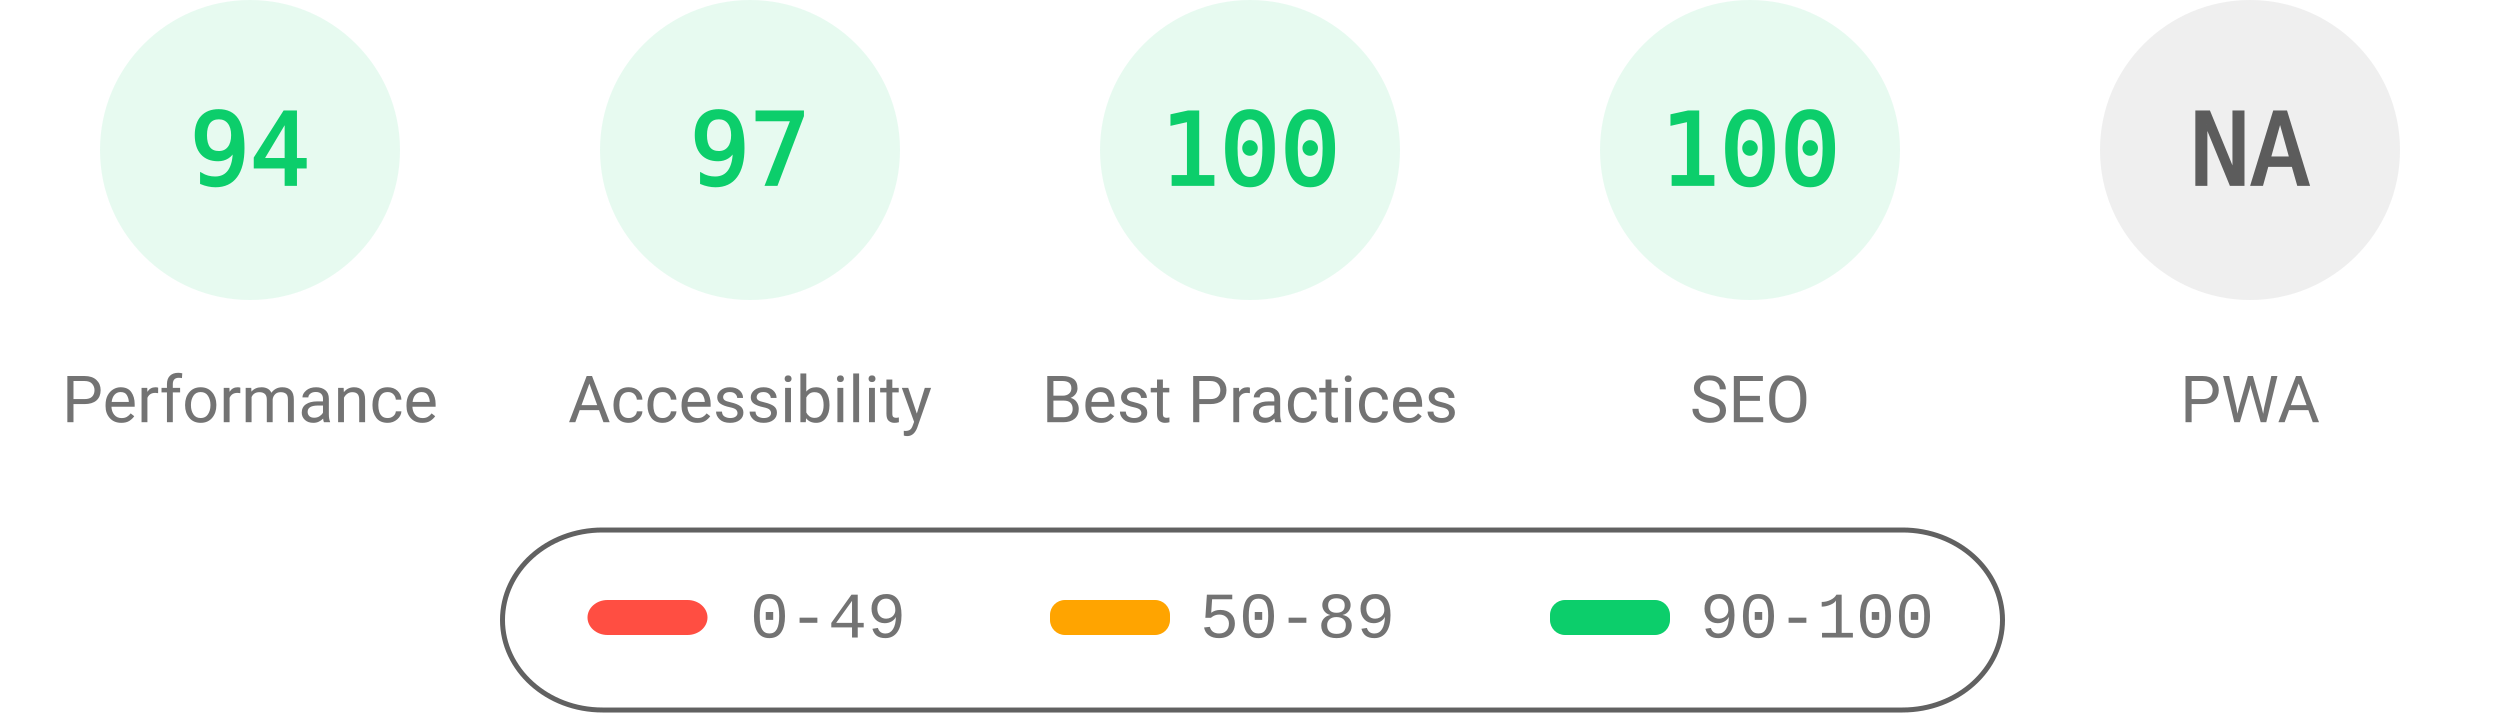
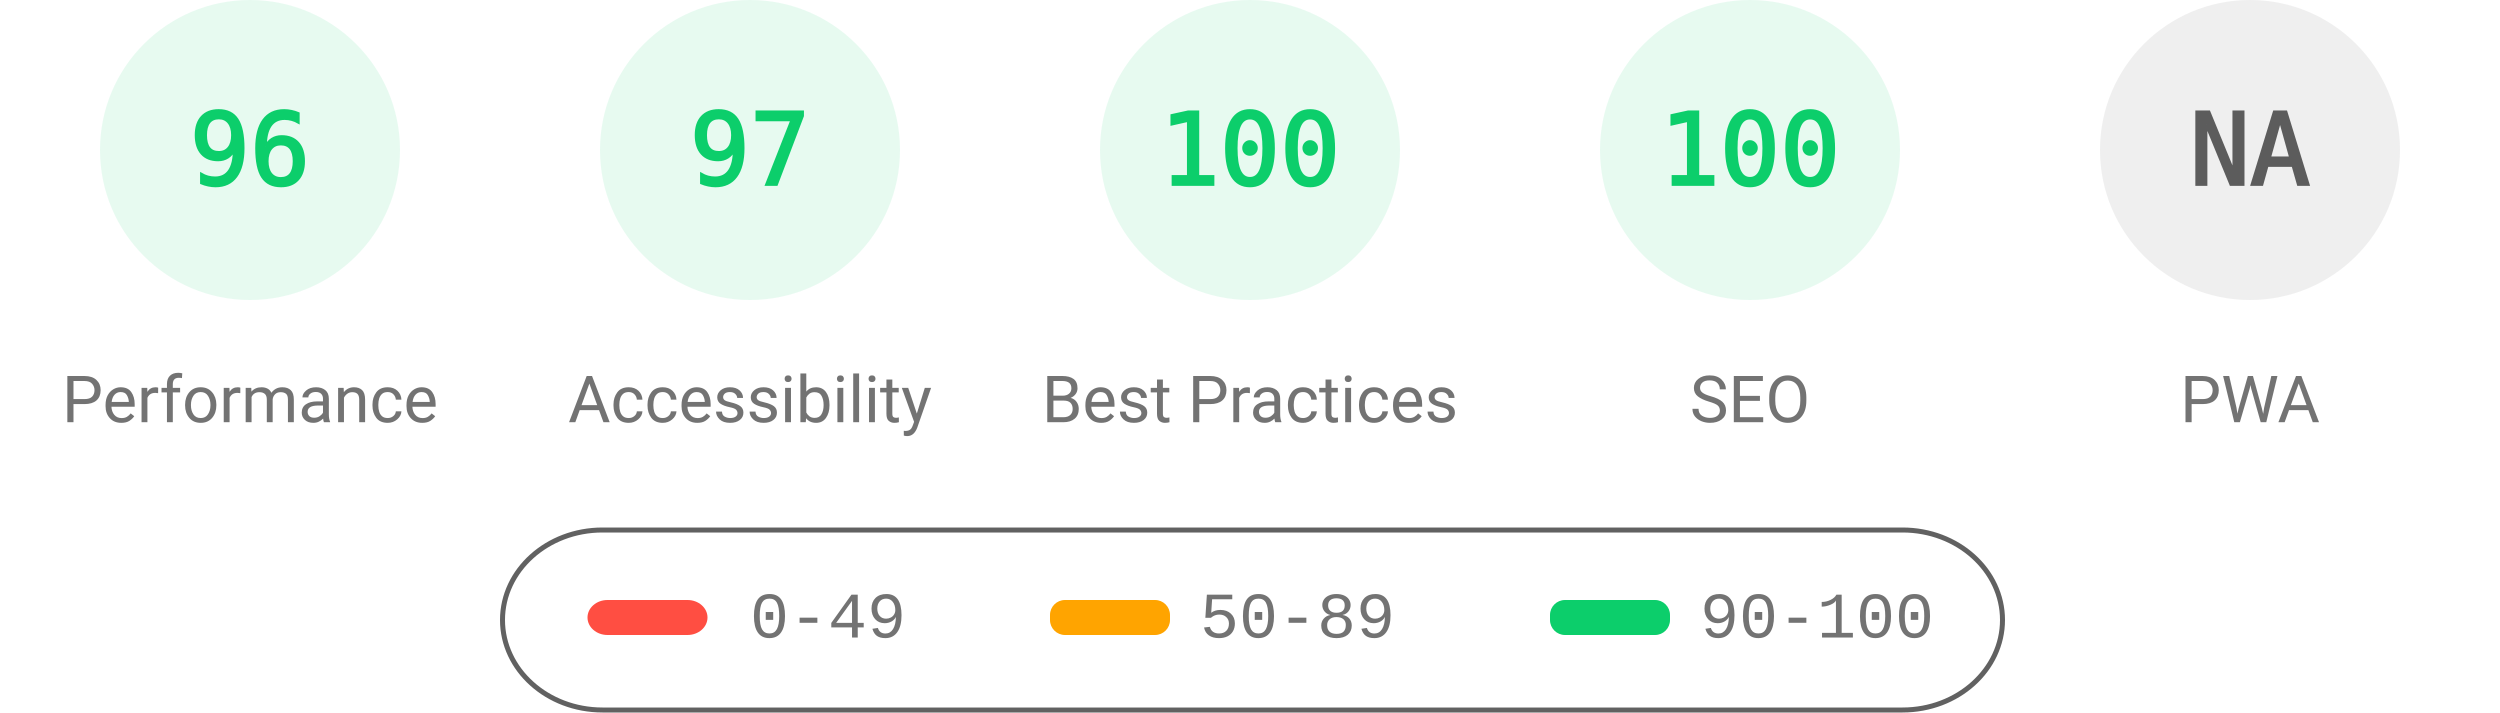
<svg xmlns="http://www.w3.org/2000/svg" fill="none" width="1000" height="285">
  <style>.gauge-base{opacity:.1}.gauge-arc{fill:none;animation-delay:250ms;stroke-linecap:round;transform:rotate(-90deg);transform-origin:100px 60px;animation:load-gauge 1s ease forwards}.guage-text{font-size:40px;font-family:monospace;text-align:center}.guage-red{color:#ff4e42;fill:#ff4e42;stroke:#ff4e42}.guage-orange{color:#ffa400;fill:#ffa400;stroke:#ffa400}.guage-green{color:#0cce6b;fill:#0cce6b;stroke:#0cce6b}.guage-undefined{color:#5c5c5c;fill:#5c5c5c;stroke:#5c5c5c}.guage-title{color:#737373;fill:#737373;stroke:none;font-size:26px;line-height:26px;font-family:Roboto,Halvetica,Arial,sans-serif}@keyframes load-gauge{from{stroke-dasharray:0 352.858}}</style>
  <svg class="guage-div guage-perf guage-green" viewBox="0 0 200 200" width="200" height="200">
    <circle class="gauge-base" r="56" cx="100" cy="60" stroke-width="8" />
-     <circle class="gauge-arc guage-arc-1" r="56" cx="100" cy="60" stroke-width="8" style="stroke-dasharray:330.747,351.858" />
-     <text class="guage-text" x="100" y="60" alignment-baseline="central" dominant-baseline="central" text-anchor="middle">94</text>
+     <circle class="gauge-arc guage-arc-1" r="56" cx="100" cy="60" stroke-width="8" style="stroke-dasharray:337.784,351.858" />
+     <text class="guage-text" x="100" y="60" alignment-baseline="central" dominant-baseline="central" text-anchor="middle">96</text>
    <text class="guage-title" x="100" y="160" alignment-baseline="central" dominant-baseline="central" text-anchor="middle">Performance</text>
  </svg>
  <svg class="guage-div guage-acc guage-green" viewBox="0 0 200 200" width="200" height="200" x="200">
    <circle class="gauge-base" r="56" cx="100" cy="60" stroke-width="8" />
    <circle class="gauge-arc guage-arc-2" r="56" cx="100" cy="60" stroke-width="8" style="stroke-dasharray:341.302,351.858" />
    <text class="guage-text" x="100" y="60" alignment-baseline="central" dominant-baseline="central" text-anchor="middle">97</text>
    <text class="guage-title" x="100" y="160" alignment-baseline="central" dominant-baseline="central" text-anchor="middle">Accessibility</text>
  </svg>
  <svg class="guage-div guage-best guage-green" viewBox="0 0 200 200" width="200" height="200" x="400">
    <circle class="gauge-base" r="56" cx="100" cy="60" stroke-width="8" />
    <circle class="gauge-arc guage-arc-3" r="56" cx="100" cy="60" stroke-width="8" style="stroke-dasharray:351.858,351.858" />
    <text class="guage-text" x="100" y="60" alignment-baseline="central" dominant-baseline="central" text-anchor="middle">100</text>
    <text class="guage-title" x="100" y="160" alignment-baseline="central" dominant-baseline="central" text-anchor="middle">Best Practices</text>
  </svg>
  <svg class="guage-div guage-seo guage-green" viewBox="0 0 200 200" width="200" height="200" x="600">
    <circle class="gauge-base" r="56" cx="100" cy="60" stroke-width="8" />
    <circle class="gauge-arc guage-arc-4" r="56" cx="100" cy="60" stroke-width="8" style="stroke-dasharray:351.858,351.858" />
    <text class="guage-text" x="100" y="60" alignment-baseline="central" dominant-baseline="central" text-anchor="middle">100</text>
    <text class="guage-title" x="100" y="160" alignment-baseline="central" dominant-baseline="central" text-anchor="middle">SEO</text>
  </svg>
  <svg class="guage-div guage-pwa guage-undefined" viewBox="0 0 200 200" width="200" height="200" x="800">
    <circle class="gauge-base" r="56" cx="100" cy="60" stroke-width="8" />
    <circle class="gauge-arc guage-arc-4" r="56" cx="100" cy="60" stroke-width="8" style="stroke-dasharray:351.858,351.858" />
    <text class="guage-text" x="100" y="60" alignment-baseline="central" dominant-baseline="central" text-anchor="middle">NA</text>
    <text class="guage-title" x="100" y="160" alignment-baseline="central" dominant-baseline="central" text-anchor="middle">PWA</text>
  </svg>
  <svg width="604" height="76" x="200" y="210">
    <path fill="none" id="canvas_background" d="M-1-1h604v80H-1z" />
    <rect fill-opacity="0" stroke="#616161" stroke-width="2" rx="40" id="svg_2" height="72" width="600" y="2" x="1" fill="#000" />
    <rect stroke="#000" rx="8" id="svg_3" height="14" width="48" y="30" x="35" stroke-opacity="null" stroke-width="0" fill="#ff4e42" />
    <rect stroke="#000" rx="6" id="svg_4" height="14" width="48" y="30" x="220" stroke-opacity="null" stroke-width="0" fill="#ffa400" />
    <rect stroke="#000" rx="6" id="svg_5" height="14" width="48" y="30" x="420" stroke-opacity="null" stroke-width="0" fill="#0cce6b" />
    <text xml:space="preserve" text-anchor="start" font-family="'Courier New', Courier, monospace" font-size="26" id="svg_6" y="45" x="100" stroke-opacity="null" stroke-width="0" stroke="#000" fill="#737373">0-49</text>
    <text xml:space="preserve" text-anchor="start" font-family="'Courier New', Courier, monospace" font-size="26" id="svg_7" y="45" x="280" stroke-opacity="null" stroke-width="0" stroke="#000" fill="#737373">50-89</text>
    <text xml:space="preserve" text-anchor="start" font-family="'Courier New', Courier, monospace" font-size="26" id="svg_8" y="45" x="480" stroke-opacity="null" stroke-width="0" stroke="#000" fill="#737373">90-100</text>
  </svg>
</svg>
